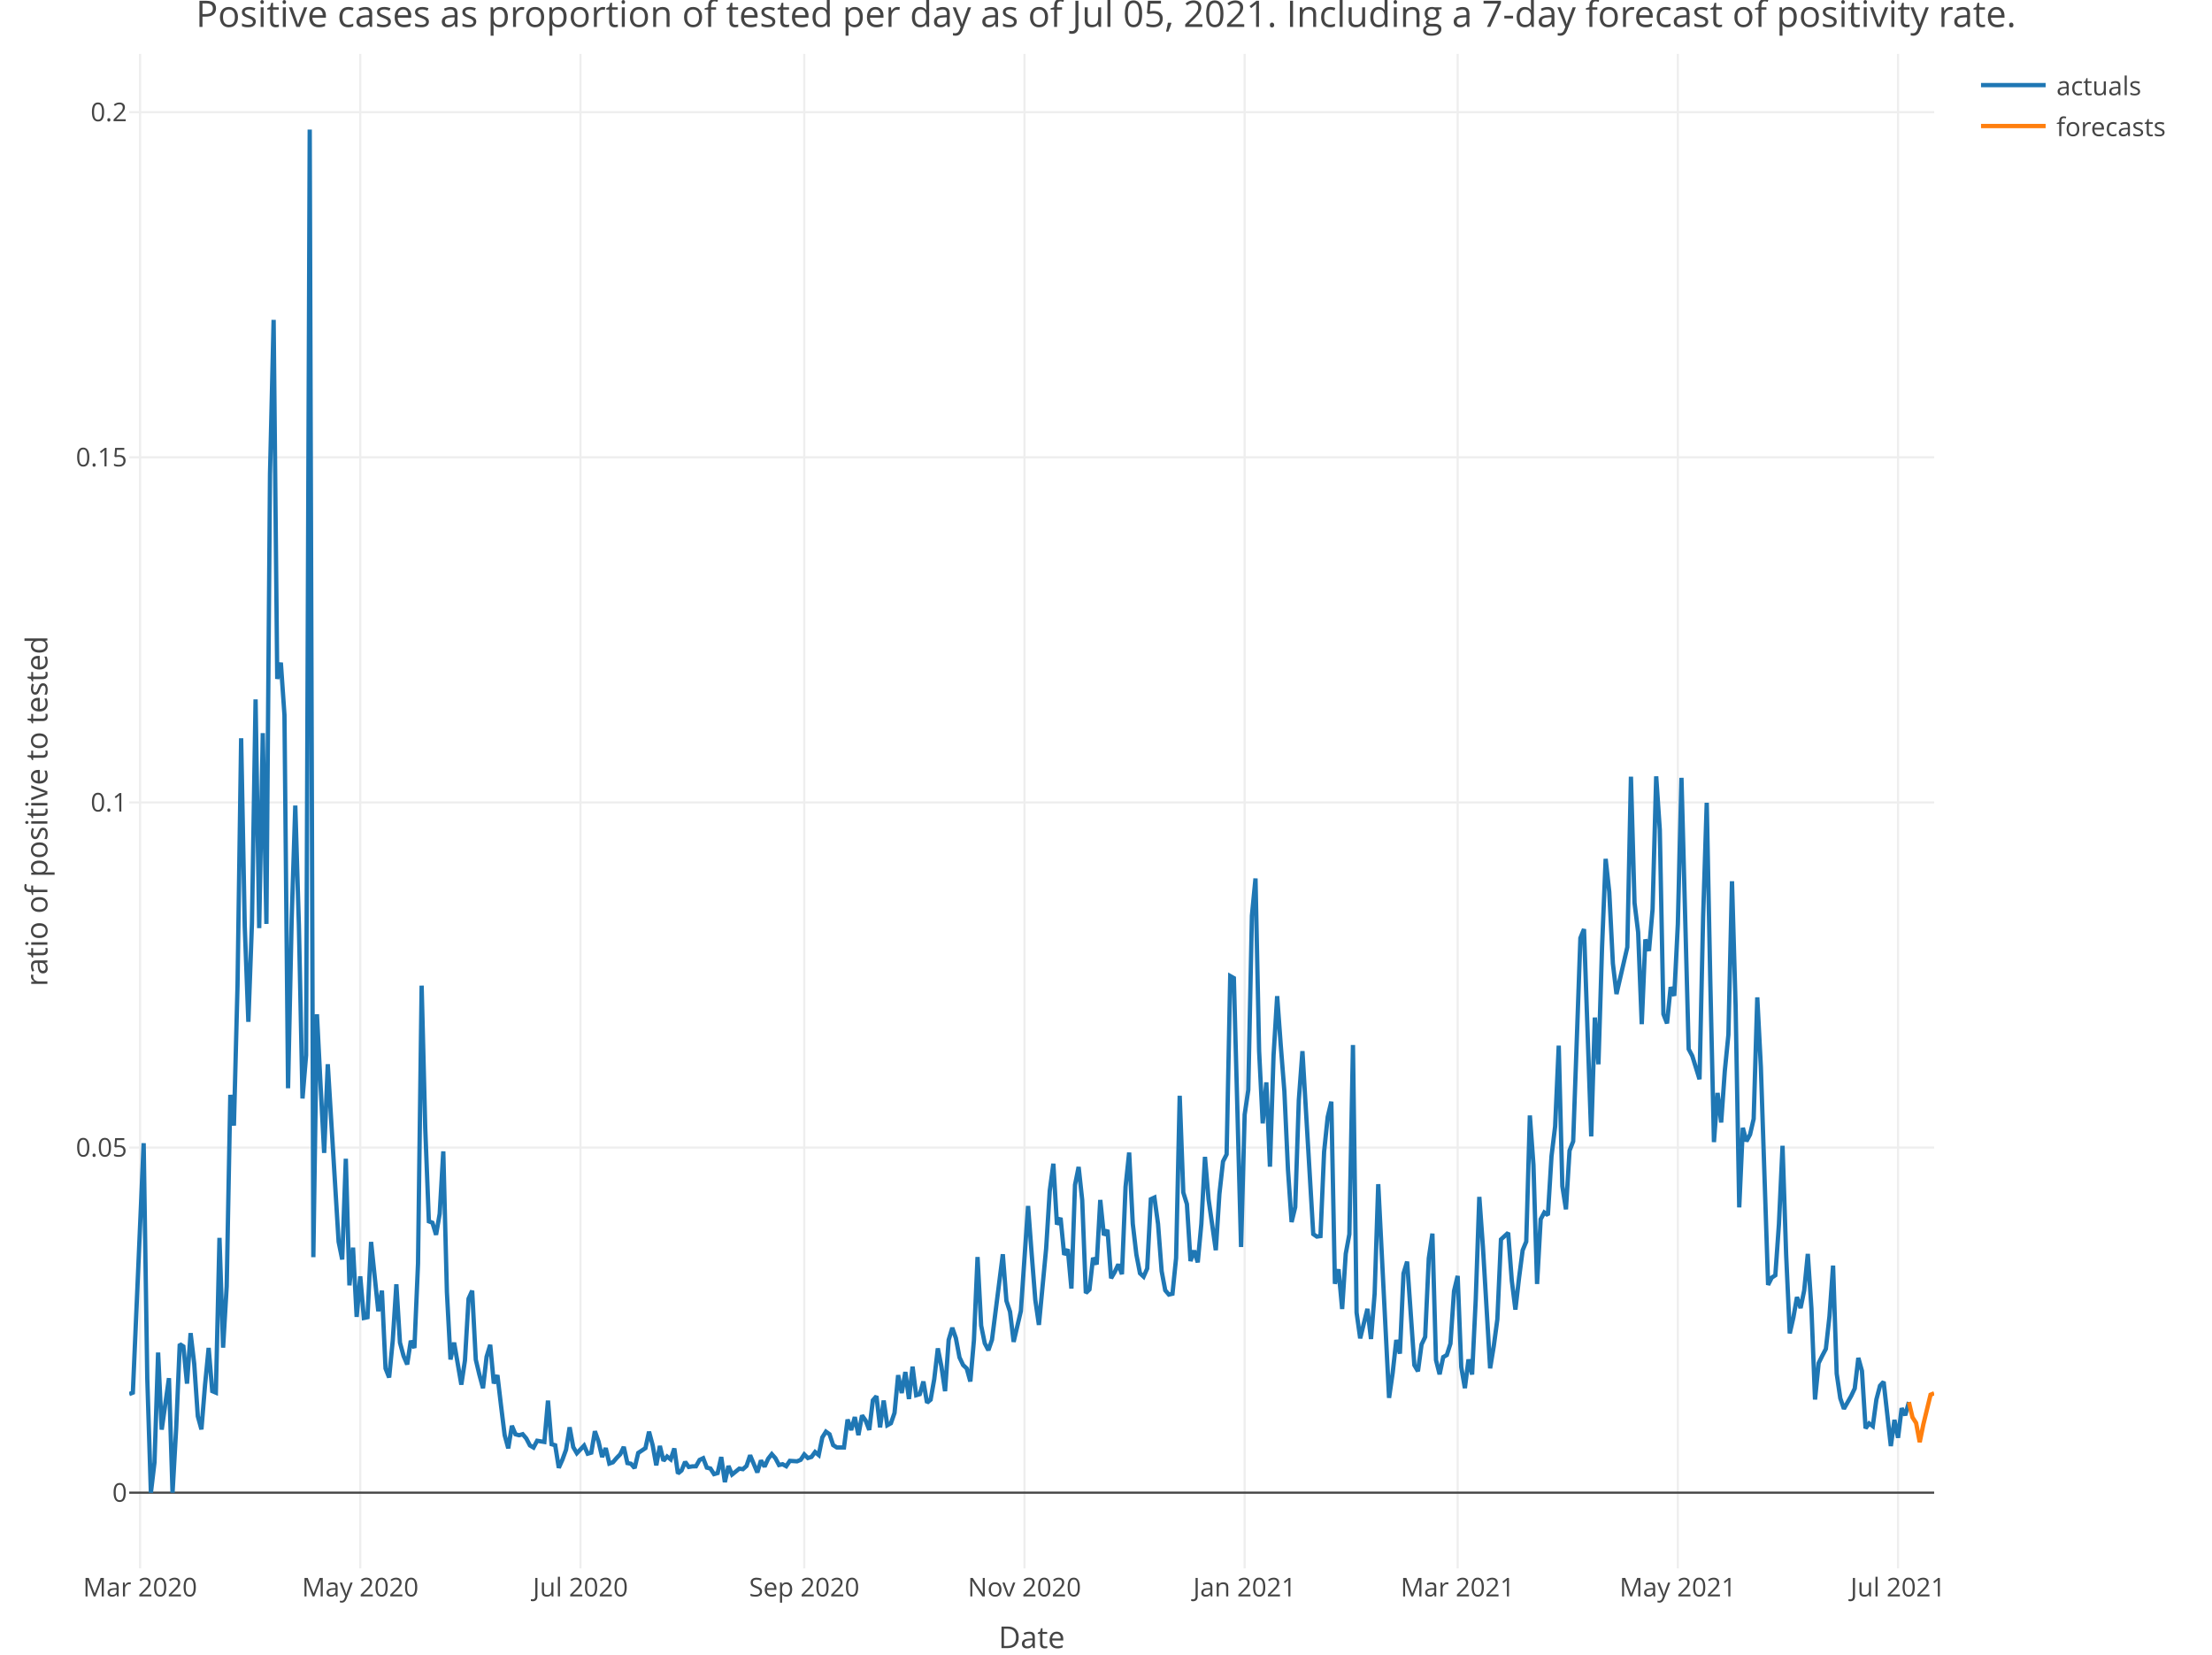
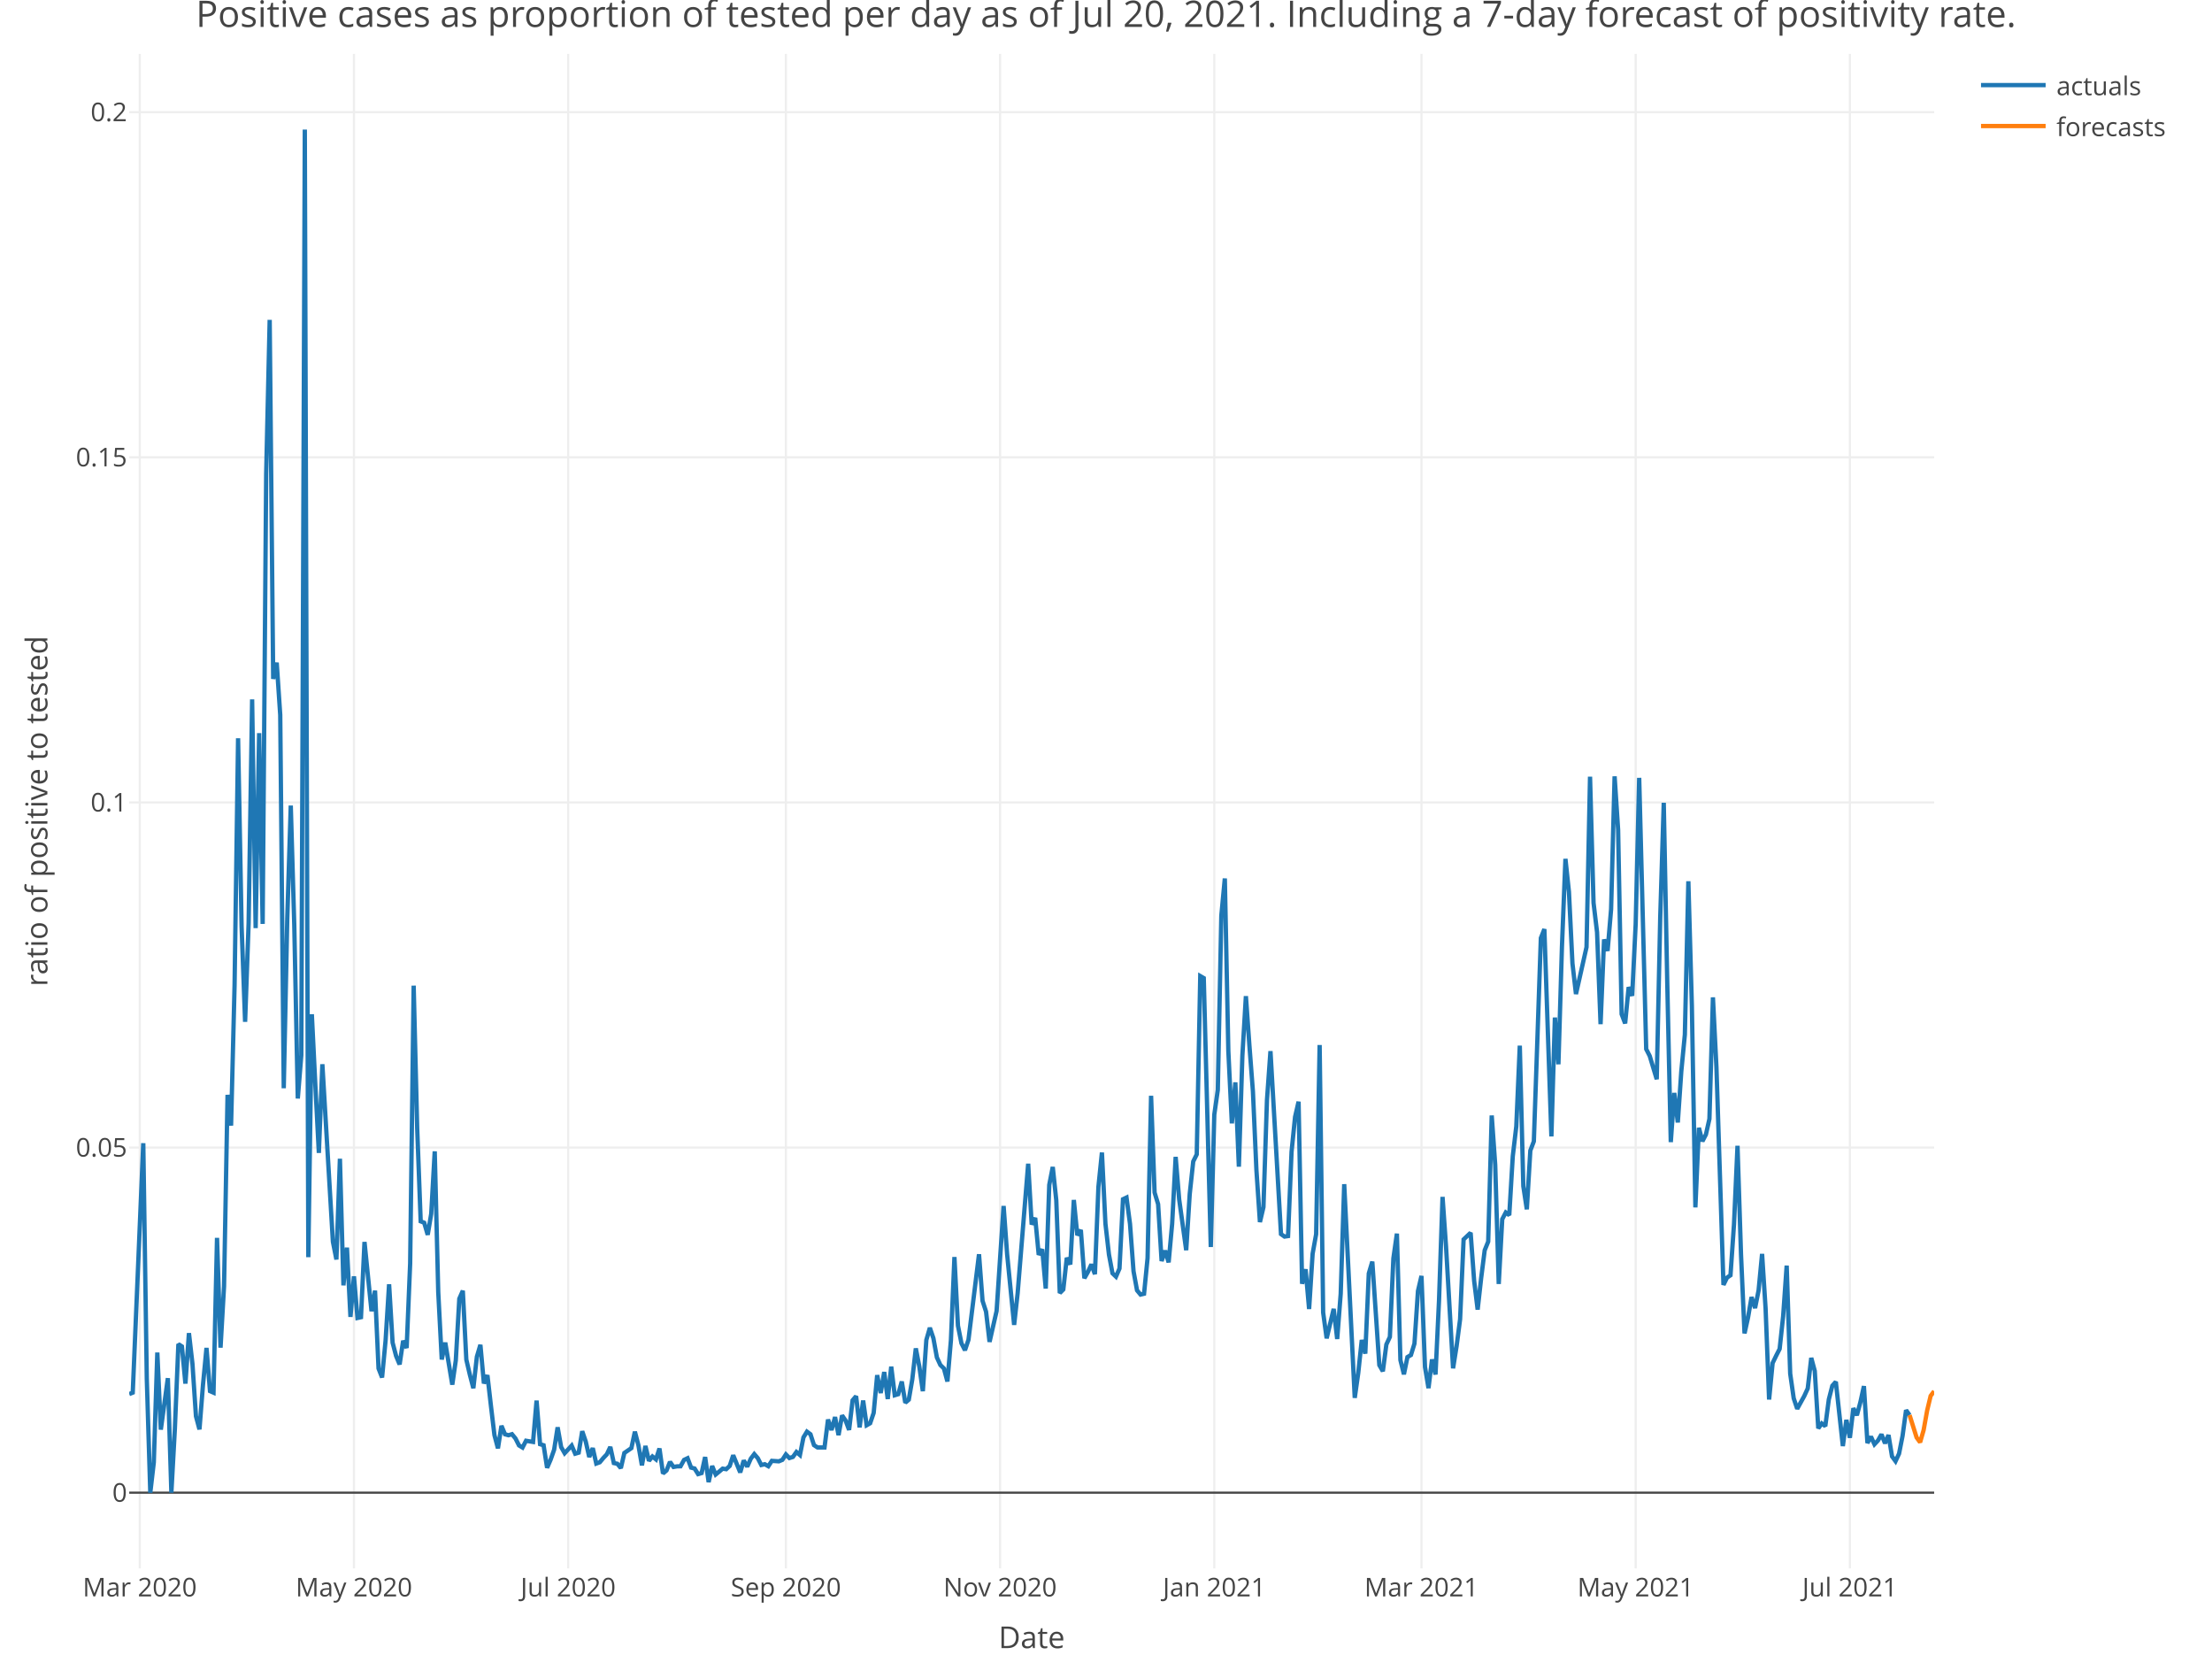
<svg xmlns="http://www.w3.org/2000/svg" class="main-svg" width="1027" height="768" style="" viewBox="0 0 1027 768">
  <rect x="0" y="0" width="1027" height="768" style="fill: rgb(255, 255, 255); fill-opacity: 1;" />
-   <defs id="defs-622857">
+   <defs id="defs-53ec3a">
    <g class="clips">
-       <clipPath id="clip622857xyplot" class="plotclip">
+       <clipPath id="clip53ec3axyplot" class="plotclip">
        <rect width="838" height="703" />
      </clipPath>
-       <clipPath class="axesclip" id="clip622857x">
+       <clipPath class="axesclip" id="clip53ec3ax">
        <rect x="60" y="0" width="838" height="768" />
      </clipPath>
-       <clipPath class="axesclip" id="clip622857y">
+       <clipPath class="axesclip" id="clip53ec3ay">
        <rect x="0" y="25" width="1027" height="703" />
      </clipPath>
-       <clipPath class="axesclip" id="clip622857xy">
+       <clipPath class="axesclip" id="clip53ec3axy">
        <rect x="60" y="25" width="838" height="703" />
      </clipPath>
    </g>
    <g class="gradients" />
  </defs>
  <g class="bglayer" />
  <g class="layer-below">
    <g class="imagelayer" />
    <g class="shapelayer" />
  </g>
  <g class="cartesianlayer">
    <g class="subplot xy">
      <g class="layer-subplot">
        <g class="shapelayer" />
        <g class="imagelayer" />
      </g>
      <g class="gridlayer">
        <g class="x">
-           <path class="xgrid crisp" transform="translate(65.03,0)" d="M0,25v703" style="stroke: rgb(238, 238, 238); stroke-opacity: 1; stroke-width: 1px;" />
-           <path class="xgrid crisp" transform="translate(167.26,0)" d="M0,25v703" style="stroke: rgb(238, 238, 238); stroke-opacity: 1; stroke-width: 1px;" />
-           <path class="xgrid crisp" transform="translate(269.5,0)" d="M0,25v703" style="stroke: rgb(238, 238, 238); stroke-opacity: 1; stroke-width: 1px;" />
-           <path class="xgrid crisp" transform="translate(373.41,0)" d="M0,25v703" style="stroke: rgb(238, 238, 238); stroke-opacity: 1; stroke-width: 1px;" />
-           <path class="xgrid crisp" transform="translate(475.65,0)" d="M0,25v703" style="stroke: rgb(238, 238, 238); stroke-opacity: 1; stroke-width: 1px;" />
-           <path class="xgrid crisp" transform="translate(577.88,0)" d="M0,25v703" style="stroke: rgb(238, 238, 238); stroke-opacity: 1; stroke-width: 1px;" />
-           <path class="xgrid crisp" transform="translate(676.77,0)" d="M0,25v703" style="stroke: rgb(238, 238, 238); stroke-opacity: 1; stroke-width: 1px;" />
-           <path class="xgrid crisp" transform="translate(779,0)" d="M0,25v703" style="stroke: rgb(238, 238, 238); stroke-opacity: 1; stroke-width: 1px;" />
-           <path class="xgrid crisp" transform="translate(881.24,0)" d="M0,25v703" style="stroke: rgb(238, 238, 238); stroke-opacity: 1; stroke-width: 1px;" />
+           <path class="xgrid crisp" transform="translate(64.89,0)" d="M0,25v703" style="stroke: rgb(238, 238, 238); stroke-opacity: 1; stroke-width: 1px;" />
+           <path class="xgrid crisp" transform="translate(164.34,0)" d="M0,25v703" style="stroke: rgb(238, 238, 238); stroke-opacity: 1; stroke-width: 1px;" />
+           <path class="xgrid crisp" transform="translate(263.79,0)" d="M0,25v703" style="stroke: rgb(238, 238, 238); stroke-opacity: 1; stroke-width: 1px;" />
+           <path class="xgrid crisp" transform="translate(364.88,0)" d="M0,25v703" style="stroke: rgb(238, 238, 238); stroke-opacity: 1; stroke-width: 1px;" />
+           <path class="xgrid crisp" transform="translate(464.33,0)" d="M0,25v703" style="stroke: rgb(238, 238, 238); stroke-opacity: 1; stroke-width: 1px;" />
+           <path class="xgrid crisp" transform="translate(563.78,0)" d="M0,25v703" style="stroke: rgb(238, 238, 238); stroke-opacity: 1; stroke-width: 1px;" />
+           <path class="xgrid crisp" transform="translate(659.97,0)" d="M0,25v703" style="stroke: rgb(238, 238, 238); stroke-opacity: 1; stroke-width: 1px;" />
+           <path class="xgrid crisp" transform="translate(759.42,0)" d="M0,25v703" style="stroke: rgb(238, 238, 238); stroke-opacity: 1; stroke-width: 1px;" />
+           <path class="xgrid crisp" transform="translate(858.87,0)" d="M0,25v703" style="stroke: rgb(238, 238, 238); stroke-opacity: 1; stroke-width: 1px;" />
        </g>
        <g class="y">
          <path class="ygrid crisp" transform="translate(0,532.65)" d="M60,0h838" style="stroke: rgb(238, 238, 238); stroke-opacity: 1; stroke-width: 1px;" />
          <path class="ygrid crisp" transform="translate(0,372.46)" d="M60,0h838" style="stroke: rgb(238, 238, 238); stroke-opacity: 1; stroke-width: 1px;" />
          <path class="ygrid crisp" transform="translate(0,212.26)" d="M60,0h838" style="stroke: rgb(238, 238, 238); stroke-opacity: 1; stroke-width: 1px;" />
          <path class="ygrid crisp" transform="translate(0,52.06)" d="M60,0h838" style="stroke: rgb(238, 238, 238); stroke-opacity: 1; stroke-width: 1px;" />
        </g>
      </g>
      <g class="zerolinelayer">
        <path class="yzl zl crisp" transform="translate(0,692.85)" d="M60,0h838" style="stroke: rgb(68, 68, 68); stroke-opacity: 1; stroke-width: 1px;" />
      </g>
      <path class="xlines-below" />
      <path class="ylines-below" />
      <g class="overlines-below" />
      <g class="xaxislayer-below" />
      <g class="yaxislayer-below" />
      <g class="overaxes-below" />
-       <g class="plot" transform="translate(60, 25)" clip-path="url('#clip622857xyplot')">
+       <g class="plot" transform="translate(60, 25)" clip-path="url('#clip53ec3axyplot')">
        <g class="scatterlayer mlayer">
-           <g class="trace scatter trace0a203d" style="stroke-miterlimit: 2; opacity: 1;">
+           <g class="trace scatter trace8a49ea" style="stroke-miterlimit: 2; opacity: 1;">
            <g class="fills" />
            <g class="errorbars" />
            <g class="lines">
-               <path class="js-line" d="M0,622.08L1.68,621.42L6.7,505.63L8.38,614.89L10.06,667.85L11.73,653.8L13.41,602.8L15.08,638.59L18.44,614.7L20.11,667.85L21.79,638.18L23.46,598.9L25.14,599.97L26.82,617.23L28.49,593.79L30.17,608L31.84,632.36L33.52,638.47L35.2,617.81L36.87,600.66L38.55,620.7L40.22,621.42L41.9,549.58L43.58,600.54L45.25,572.07L46.93,483.2L48.6,497.46L50.28,432.27L51.96,317.67L53.63,404.9L55.31,449.29L56.98,403.44L58.66,299.64L60.34,405.8L62.01,315.31L63.69,403.85L65.36,194.99L67.04,123.47L68.72,290.13L70.39,282.57L72.07,306.88L73.74,480.13L75.42,401.54L77.1,348.91L78.77,404.5L80.45,484.89L82.12,464.79L83.8,35.15L85.48,558.54L87.15,445.78L88.83,478.64L90.5,510.14L92.18,468.98L97.21,551.37L98.88,559.61L100.56,512.85L102.24,571.63L103.91,554.1L105.59,586.26L107.26,567.44L108.94,586.75L110.62,586.4L112.29,551.47L115.64,583.63L117.32,574.06L119,610.19L120.67,614.38L122.35,597.21L124.02,571.12L125.7,598.21L127.38,604.43L129.05,608.32L130.73,597.34L132.4,600.68L134.08,561.46L135.76,432.5L137.43,498.58L139.11,541.9L140.78,542.55L142.46,548.15L144.14,538.38L145.81,509.42L147.49,574.73L149.16,606.03L150.84,598.19L154.19,617.71L155.87,606.46L157.54,577.83L159.22,574.11L160.9,606.1L162.57,613.07L164.25,619.36L165.92,604.76L167.6,599.22L169.28,617.15L170.95,613.3L172.63,627.52L174.3,641.13L175.98,647.27L177.66,636.81L179.33,640.74L181.01,641.19L182.68,640.71L184.36,642.7L186.04,645.92L187.71,646.9L189.39,643.75L192.74,644.3L194.42,625.1L196.09,645.35L197.77,645.84L199.44,656.3L201.12,652.54L202.8,647.93L204.47,637.5L206.15,646.68L207.82,649.53L211.18,646L212.85,649.76L214.53,649.27L216.2,639.33L217.88,644.1L219.56,651.29L221.23,647.16L222.91,654.33L224.58,653.74L226.26,651.78L227.94,650.06L229.61,646.61L231.29,654.1L232.96,654.43L234.64,656.44L236.32,649.41L239.67,647.17L241.34,639.54L243.02,645.81L244.7,655.16L246.37,646.16L248.05,653.06L249.72,651.06L251.4,652.39L253.08,647.33L254.75,658.93L256.43,657.55L258.1,653.55L259.78,655.91L261.46,655.64L263.13,655.6L264.81,652.64L266.48,651.86L268.16,656.22L269.84,656.63L271.51,659.23L273.19,658.74L274.86,651.31L276.54,662.95L278.22,655.46L279.89,659.41L281.57,658.07L283.24,656.69L284.92,656.95L286.6,655.44L288.27,650.49L291.62,658.45L293.3,652.9L294.98,655.77L296.65,652.09L298.33,649.95L300,651.84L301.68,655.01L303.36,654.64L305.03,655.57L306.71,653.08L310.06,653.3L311.74,652.61L313.41,650.1L315.09,651.77L316.76,651.26L318.44,648.97L320.12,650.37L321.79,642.19L323.47,639.53L325.14,640.73L326.82,645.77L328.5,646.85L331.85,646.86L333.52,633.9L335.2,638.78L336.88,632.76L338.55,641.13L340.23,631.99L341.9,634.36L343.58,638.71L345.26,624.97L346.93,623.07L348.61,637.56L350.28,625.07L351.96,636.55L353.64,635.62L355.31,630.84L356.99,613.3L358.66,621.6L360.34,611.84L362.02,624.37L363.69,609.35L365.37,622.62L367.04,622.13L368.72,616.26L370.4,626.08L372.07,624.69L373.75,615.19L375.42,600.87L377.1,609.34L378.78,620.74L380.45,596.96L382.13,591.32L383.8,596.12L385.48,605.07L387.16,608.61L388.83,610.18L390.51,616.24L392.18,597.06L393.86,558.47L395.54,590.32L397.21,598.51L398.89,601.72L400.56,596.88L405.59,557.19L407.27,578.81L408.94,583.84L410.62,597.85L413.97,583.55L415.65,559.02L417.32,534.77L419,557.15L420.68,578.42L422.35,589.98L425.7,554.62L427.38,527.74L429.06,515.16L430.73,543.38L432.41,540.29L434.08,557.44L435.76,554.88L437.44,573.11L439.11,525L440.79,516.66L442.46,532.08L444.14,575.19L445.82,573.54L447.49,558.83L449.17,561.9L450.84,531.98L452.52,548.35L454.2,545.91L455.87,568.32L457.55,565.44L459.22,561.88L460.9,566.43L462.58,525.89L464.25,509.97L465.93,543.03L467.6,557.32L469.28,566.01L470.96,567.58L472.63,563.81L474.31,531.65L475.98,530.86L477.66,543.11L479.34,565.06L481.01,573.94L482.69,575.9L484.36,575.51L486.04,558.98L487.72,483.63L489.39,528.53L491.07,533.92L492.74,560.34L494.42,555.49L496.1,560.95L497.77,543.05L499.45,511.99L501.12,531.69L504.48,555.31L506.15,529.24L507.83,514.11L509.5,510.83L511.18,428.06L512.86,429L516.21,553.82L517.88,492.37L519.56,480.92L521.24,400.04L522.91,382.75L524.59,462.85L526.26,496.43L527.94,477.4L529.62,516.53L531.29,464.99L532.97,437.37L534.64,460.25L536.32,481.58L538,518.12L539.67,542.24L541.35,535.31L543.02,485.67L544.7,462.9L549.73,547.82L551.4,548.98L553.08,548.74L554.76,509.64L556.43,493.44L558.11,486.36L559.78,570.9L561.46,564.15L563.14,582.6L564.81,556.94L566.49,547.88L568.16,460.05L569.84,584.25L571.52,596.21L574.87,582.53L576.54,596.52L578.22,575.5L579.9,524.65L584.92,623.85L586.6,612.26L588.28,596.97L589.95,603.31L591.63,566.1L593.3,560.6L596.66,608.64L598.33,611.49L600.01,599.06L601.68,595.56L603.36,559.07L605.04,547.61L606.71,606.29L608.39,612.9L610.06,604.92L611.74,603.95L613.42,598.67L615.09,574.24L616.77,567.25L618.44,609.51L620.12,619.33L621.8,606L623.47,613L625.15,578.51L626.82,530.56L628.5,553.71L631.85,610.13L633.53,599.86L635.2,587.36L636.88,550.3L640.23,547.22L641.91,569.5L643.58,582.88L645.26,568.25L646.94,555.34L648.61,551.3L650.29,492.76L651.96,515.7L653.64,570.98L655.32,540.92L656.99,537.8L658.67,539.02L660.34,511.69L662.02,497.87L663.7,460.36L665.37,525.56L667.05,536.33L668.72,509.07L670.4,504.77L672.08,457.78L673.75,410.4L675.43,406.27L678.78,502.5L680.46,447.31L682.13,469.01L683.81,414.62L685.48,373.65L687.16,389L688.84,422.22L690.51,436.4L695.54,414.64L697.22,335.52L698.89,394.07L700.57,407.72L702.24,450.38L703.92,411.05L705.6,416.38L707.27,397.02L708.95,335.35L710.62,360.18L712.3,445.72L713.98,450.03L715.65,433.2L717.33,437.22L719,403.9L720.68,336.05L724.03,461.96L725.71,465.14L729.06,475.95L730.74,400.49L732.41,347.63L734.09,431.56L735.76,505.13L737.44,482.29L739.12,496.01L740.79,472.22L742.47,455.27L744.14,384.05L745.82,441.9L747.5,535.43L749.17,498.5L750.85,504.74L752.52,501.61L754.2,494.35L755.88,437.94L757.55,470.37L760.9,571.4L762.58,568.05L764.26,566.94L765.93,543.26L767.61,506.83L769.28,557.32L770.96,593.92L772.64,586.53L774.31,577.07L775.99,582.16L777.66,574L779.34,557.02L781.02,582.37L782.69,624.61L784.37,607.7L786.04,604.32L787.72,601.11L789.4,585.94L791.07,562.45L792.75,612.59L794.42,624.03L796.1,628.92L799.45,623.01L801.13,619.48L802.8,605.29L804.48,611.35L806.16,637.99L807.83,635.72L809.51,636.97L811.18,624.59L812.86,618.21L814.54,616.38L817.89,646.22L819.56,634.06L821.24,642.38L822.92,628.64L824.59,631.91L826.27,625.79" style="vector-effect: non-scaling-stroke; fill: none; stroke: rgb(31, 119, 180); stroke-opacity: 1; stroke-width: 2px; opacity: 1;" />
+               <path class="js-line" d="M0,622.08L1.63,621.42L6.52,505.63L8.15,614.89L9.78,667.85L11.41,653.8L13.04,602.8L14.67,638.59L17.93,614.7L19.56,667.85L21.19,638.18L22.82,598.9L24.46,599.97L26.09,617.23L27.72,593.79L29.35,608L30.98,632.36L32.61,638.47L34.24,617.81L35.87,600.66L37.5,620.7L39.13,621.42L40.76,549.58L42.39,600.54L44.02,572.07L45.65,483.2L47.28,497.46L48.91,432.27L50.54,317.67L52.17,404.9L53.8,449.29L55.43,403.44L57.06,299.64L58.69,405.8L60.32,315.31L61.95,403.85L63.58,194.99L65.21,123.47L66.84,290.13L68.47,282.57L70.11,306.88L71.74,480.13L73.37,401.54L75,348.91L76.63,404.5L78.26,484.89L79.89,464.79L81.52,35.15L83.15,558.54L84.78,445.78L86.41,478.64L88.04,510.14L89.67,468.98L94.56,551.37L96.19,559.61L97.82,512.85L99.45,571.63L101.08,554.1L102.71,586.26L104.34,567.44L105.97,586.75L107.6,586.4L109.23,551.47L112.49,583.63L114.12,574.06L115.75,610.19L117.39,614.38L119.02,597.21L120.65,571.12L122.28,598.21L123.91,604.43L125.54,608.32L127.17,597.34L128.8,600.68L130.43,561.46L132.06,432.5L133.69,498.58L135.32,541.9L136.95,542.55L138.58,548.15L140.21,538.38L141.84,509.42L143.47,574.73L145.1,606.03L146.73,598.19L149.99,617.71L151.62,606.46L153.25,577.83L154.88,574.11L156.51,606.1L158.14,613.07L159.77,619.36L161.4,604.76L163.04,599.22L164.67,617.15L166.3,613.3L167.93,627.52L169.56,641.13L171.19,647.27L172.82,636.81L174.45,640.74L176.08,641.19L177.71,640.71L179.34,642.7L180.97,645.92L182.6,646.9L184.23,643.75L187.49,644.3L189.12,625.1L190.75,645.35L192.38,645.84L194.01,656.3L195.64,652.54L197.27,647.93L198.9,637.5L200.53,646.68L202.16,649.53L205.42,646L207.05,649.76L208.68,649.27L210.32,639.33L211.95,644.1L213.58,651.29L215.21,647.16L216.84,654.33L218.47,653.74L220.1,651.78L221.73,650.06L223.36,646.61L224.99,654.1L226.62,654.43L228.25,656.44L229.88,649.41L233.14,647.17L234.77,639.54L236.4,645.81L238.03,655.16L239.66,646.16L241.29,653.06L242.92,651.06L244.55,652.39L246.18,647.33L247.81,658.93L249.44,657.55L251.07,653.55L252.7,655.91L254.33,655.64L255.96,655.6L257.6,652.64L259.23,651.86L260.86,656.22L262.49,656.63L264.12,659.23L265.75,658.74L267.38,651.31L269.01,662.95L270.64,655.46L272.27,659.41L273.9,658.07L275.53,656.69L277.16,656.95L278.79,655.44L280.42,650.49L283.68,658.45L285.31,652.9L286.94,655.77L288.57,652.09L290.2,649.95L291.83,651.84L293.46,655.01L295.09,654.64L296.72,655.57L298.35,653.08L301.61,653.3L303.25,652.61L304.88,650.1L306.51,651.77L308.14,651.26L309.77,648.97L311.4,650.37L313.03,642.19L314.66,639.53L316.29,640.73L317.92,645.77L319.55,646.85L322.81,646.86L324.44,633.9L326.07,638.78L327.7,632.76L329.33,641.13L330.96,631.99L332.59,634.36L334.22,638.71L335.85,624.97L337.48,623.07L339.11,637.56L340.74,625.07L342.37,636.55L344,635.62L345.63,630.84L347.26,613.3L348.89,621.6L350.53,611.84L352.16,624.37L353.79,609.35L355.42,622.62L357.05,622.13L358.68,616.26L360.31,626.08L361.94,624.69L363.57,615.19L365.2,600.87L366.83,609.34L368.46,620.74L370.09,596.96L371.72,591.32L373.35,596.12L374.98,605.07L376.61,608.61L378.24,610.18L379.87,616.24L381.5,597.06L383.13,558.47L384.76,590.32L386.39,598.51L388.02,601.72L389.65,596.88L394.54,557.19L396.18,578.81L397.81,583.84L399.44,597.85L402.7,583.55L404.33,559.02L405.96,534.77L407.59,557.15L410.85,589.98L412.48,575.25L417.37,515.16L419,543.38L420.63,540.29L422.26,557.44L423.89,554.88L425.52,573.11L427.15,525L428.78,516.66L430.41,532.08L432.04,575.19L433.67,573.54L435.3,558.83L436.93,561.9L438.56,531.98L440.19,548.35L441.82,545.91L443.46,568.32L445.09,565.44L446.72,561.88L448.35,566.43L449.98,525.89L451.61,509.97L453.24,543.03L454.87,557.32L456.5,566.01L458.13,567.58L459.76,563.81L461.39,531.65L463.02,530.86L464.65,543.11L466.28,565.06L467.91,573.94L469.54,575.9L471.17,575.51L472.8,558.98L474.43,483.63L476.06,528.53L477.69,533.92L479.32,560.34L480.95,555.49L482.58,560.95L484.21,543.05L485.84,511.99L487.47,531.69L490.74,555.31L492.37,529.24L494,514.11L495.63,510.83L497.26,428.06L498.89,429L502.15,553.82L503.78,492.37L505.41,480.92L507.04,400.04L508.67,382.75L510.3,462.85L511.93,496.43L513.56,477.4L515.19,516.53L516.82,464.99L518.45,437.37L520.08,460.25L521.71,481.58L523.34,518.12L524.97,542.24L526.6,535.31L528.23,485.67L529.86,462.9L534.75,547.82L536.39,548.98L538.02,548.74L539.65,509.64L541.28,493.44L542.91,486.36L544.54,570.9L546.17,564.15L547.8,582.6L549.43,556.94L551.06,547.88L552.69,460.05L554.32,584.25L555.95,596.21L559.21,582.53L560.84,596.52L562.47,575.5L564.1,524.65L568.99,623.85L570.62,612.26L572.25,596.97L573.88,603.31L575.51,566.1L577.14,560.6L580.4,608.64L582.04,611.49L583.67,599.06L585.3,595.56L586.93,559.07L588.56,547.61L590.19,606.29L591.82,612.9L593.45,604.92L595.08,603.95L596.71,598.67L598.34,574.24L599.97,567.25L601.6,609.51L603.23,619.33L604.86,606L606.49,613L608.12,578.51L609.75,530.56L611.38,553.71L614.64,610.13L616.27,599.86L617.9,587.36L619.53,550.3L622.79,547.22L624.42,569.5L626.05,582.88L627.68,568.25L629.32,555.34L630.95,551.3L632.58,492.76L634.21,515.7L635.84,570.98L637.47,540.92L639.1,537.8L640.73,539.02L642.36,511.69L643.99,497.87L645.62,460.36L647.25,525.56L648.88,536.33L650.51,509.07L652.14,504.77L653.77,457.78L655.4,410.4L657.03,406.27L660.29,502.5L661.92,447.31L663.55,469.01L665.18,414.62L666.81,373.65L668.44,389L670.07,422.22L671.7,436.4L676.6,414.64L678.23,335.52L679.86,394.07L681.49,407.72L683.12,450.38L684.75,411.05L686.38,416.38L688.01,397.02L689.64,335.35L691.27,360.18L692.9,445.72L694.53,450.03L696.16,433.2L697.79,437.22L699.42,403.9L701.05,336.05L704.31,461.96L705.94,465.14L709.2,475.95L710.83,400.49L712.46,347.63L714.09,431.56L715.72,505.13L717.35,482.29L718.98,496.01L720.61,472.22L722.25,455.27L723.88,384.05L725.51,441.9L727.14,535.43L728.77,498.5L730.4,504.74L732.03,501.61L733.66,494.35L735.29,437.94L736.92,470.37L740.18,571.4L741.81,568.05L743.44,566.94L745.07,543.26L746.7,506.83L748.33,557.32L749.96,593.92L751.59,586.53L753.22,577.07L754.85,582.16L756.48,574L758.11,557.02L759.74,582.37L761.37,624.61L763,607.7L764.63,604.32L766.26,601.11L767.89,585.94L769.53,562.45L771.16,612.59L772.79,624.03L774.42,628.92L777.68,623.01L779.31,619.48L780.94,605.29L782.57,611.35L784.2,637.99L785.83,635.72L787.46,636.97L789.09,624.59L790.72,618.21L792.35,616.38L795.61,646.22L797.24,634.06L798.87,642.38L800.5,628.64L802.13,631.91L803.76,625.79L805.39,618.39L807.02,644.81L808.65,641.83L810.28,645.39L811.91,643.65L813.54,640.79L815.18,644.93L816.81,641.1L818.44,651L820.07,653.23L821.7,649.74L823.33,641.49L824.96,629.55L826.59,631.84" style="vector-effect: non-scaling-stroke; fill: none; stroke: rgb(31, 119, 180); stroke-opacity: 1; stroke-width: 2px; opacity: 1;" />
            </g>
            <g class="points" />
            <g class="text" />
          </g>
-           <g class="trace scatter tracedaf04f" style="stroke-miterlimit: 2; opacity: 1;">
+           <g class="trace scatter tracea17667" style="stroke-miterlimit: 2; opacity: 1;">
            <g class="fills" />
            <g class="errorbars" />
            <g class="lines">
-               <path class="js-line" d="M826.27,625.79L827.94,632.88L829.62,635.5L831.3,644.4L832.97,636.22L836.32,622.39L838,621.7" style="vector-effect: non-scaling-stroke; fill: none; stroke: rgb(255, 127, 14); stroke-opacity: 1; stroke-width: 2px; opacity: 1;" />
+               <path class="js-line" d="M826.59,631.84L829.85,642.23L831.48,644.47L833.11,638.82L834.74,629.73L836.37,622.92L838,620.74" style="vector-effect: non-scaling-stroke; fill: none; stroke: rgb(255, 127, 14); stroke-opacity: 1; stroke-width: 2px; opacity: 1;" />
            </g>
            <g class="points" />
            <g class="text" />
          </g>
        </g>
      </g>
      <g class="overplot" />
      <path class="xlines-above crisp" style="fill: none;" d="M0,0" />
      <path class="ylines-above crisp" style="fill: none;" d="M0,0" />
      <g class="overlines-above" />
      <g class="xaxislayer-above">
        <g class="xtick">
-           <text text-anchor="middle" x="0" y="741" transform="translate(65.03,0)" style="font-family: 'Open Sans', verdana, arial, sans-serif; font-size: 12px; fill: rgb(68, 68, 68); fill-opacity: 1; white-space: pre;">Mar 2020</text>
+           <text text-anchor="middle" x="0" y="741" transform="translate(64.89,0)" style="font-family: 'Open Sans', verdana, arial, sans-serif; font-size: 12px; fill: rgb(68, 68, 68); fill-opacity: 1; white-space: pre;">Mar 2020</text>
        </g>
        <g class="xtick">
-           <text text-anchor="middle" x="0" y="741" transform="translate(167.26,0)" style="font-family: 'Open Sans', verdana, arial, sans-serif; font-size: 12px; fill: rgb(68, 68, 68); fill-opacity: 1; white-space: pre;">May 2020</text>
+           <text text-anchor="middle" x="0" y="741" transform="translate(164.34,0)" style="font-family: 'Open Sans', verdana, arial, sans-serif; font-size: 12px; fill: rgb(68, 68, 68); fill-opacity: 1; white-space: pre;">May 2020</text>
        </g>
        <g class="xtick">
-           <text text-anchor="middle" x="0" y="741" transform="translate(269.5,0)" style="font-family: 'Open Sans', verdana, arial, sans-serif; font-size: 12px; fill: rgb(68, 68, 68); fill-opacity: 1; white-space: pre;">Jul 2020</text>
+           <text text-anchor="middle" x="0" y="741" transform="translate(263.79,0)" style="font-family: 'Open Sans', verdana, arial, sans-serif; font-size: 12px; fill: rgb(68, 68, 68); fill-opacity: 1; white-space: pre;">Jul 2020</text>
        </g>
        <g class="xtick">
-           <text text-anchor="middle" x="0" y="741" transform="translate(373.41,0)" style="font-family: 'Open Sans', verdana, arial, sans-serif; font-size: 12px; fill: rgb(68, 68, 68); fill-opacity: 1; white-space: pre;">Sep 2020</text>
+           <text text-anchor="middle" x="0" y="741" transform="translate(364.88,0)" style="font-family: 'Open Sans', verdana, arial, sans-serif; font-size: 12px; fill: rgb(68, 68, 68); fill-opacity: 1; white-space: pre;">Sep 2020</text>
        </g>
        <g class="xtick">
-           <text text-anchor="middle" x="0" y="741" transform="translate(475.65,0)" style="font-family: 'Open Sans', verdana, arial, sans-serif; font-size: 12px; fill: rgb(68, 68, 68); fill-opacity: 1; white-space: pre;">Nov 2020</text>
+           <text text-anchor="middle" x="0" y="741" transform="translate(464.33,0)" style="font-family: 'Open Sans', verdana, arial, sans-serif; font-size: 12px; fill: rgb(68, 68, 68); fill-opacity: 1; white-space: pre;">Nov 2020</text>
        </g>
        <g class="xtick">
-           <text text-anchor="middle" x="0" y="741" transform="translate(577.88,0)" style="font-family: 'Open Sans', verdana, arial, sans-serif; font-size: 12px; fill: rgb(68, 68, 68); fill-opacity: 1; white-space: pre;">Jan 2021</text>
+           <text text-anchor="middle" x="0" y="741" transform="translate(563.78,0)" style="font-family: 'Open Sans', verdana, arial, sans-serif; font-size: 12px; fill: rgb(68, 68, 68); fill-opacity: 1; white-space: pre;">Jan 2021</text>
        </g>
        <g class="xtick">
-           <text text-anchor="middle" x="0" y="741" transform="translate(676.77,0)" style="font-family: 'Open Sans', verdana, arial, sans-serif; font-size: 12px; fill: rgb(68, 68, 68); fill-opacity: 1; white-space: pre;">Mar 2021</text>
+           <text text-anchor="middle" x="0" y="741" transform="translate(659.97,0)" style="font-family: 'Open Sans', verdana, arial, sans-serif; font-size: 12px; fill: rgb(68, 68, 68); fill-opacity: 1; white-space: pre;">Mar 2021</text>
        </g>
        <g class="xtick">
-           <text text-anchor="middle" x="0" y="741" transform="translate(779,0)" style="font-family: 'Open Sans', verdana, arial, sans-serif; font-size: 12px; fill: rgb(68, 68, 68); fill-opacity: 1; white-space: pre;">May 2021</text>
+           <text text-anchor="middle" x="0" y="741" transform="translate(759.42,0)" style="font-family: 'Open Sans', verdana, arial, sans-serif; font-size: 12px; fill: rgb(68, 68, 68); fill-opacity: 1; white-space: pre;">May 2021</text>
        </g>
        <g class="xtick">
-           <text text-anchor="middle" x="0" y="741" transform="translate(881.24,0)" style="font-family: 'Open Sans', verdana, arial, sans-serif; font-size: 12px; fill: rgb(68, 68, 68); fill-opacity: 1; white-space: pre;">Jul 2021</text>
+           <text text-anchor="middle" x="0" y="741" transform="translate(858.87,0)" style="font-family: 'Open Sans', verdana, arial, sans-serif; font-size: 12px; fill: rgb(68, 68, 68); fill-opacity: 1; white-space: pre;">Jul 2021</text>
        </g>
      </g>
      <g class="yaxislayer-above">
        <g class="ytick">
          <text text-anchor="end" x="59" y="4.2" transform="translate(0,692.85)" style="font-family: 'Open Sans', verdana, arial, sans-serif; font-size: 12px; fill: rgb(68, 68, 68); fill-opacity: 1; white-space: pre;">0</text>
        </g>
        <g class="ytick">
          <text text-anchor="end" x="59" y="4.2" transform="translate(0,532.65)" style="font-family: 'Open Sans', verdana, arial, sans-serif; font-size: 12px; fill: rgb(68, 68, 68); fill-opacity: 1; white-space: pre;">0.05</text>
        </g>
        <g class="ytick">
          <text text-anchor="end" x="59" y="4.2" transform="translate(0,372.46)" style="font-family: 'Open Sans', verdana, arial, sans-serif; font-size: 12px; fill: rgb(68, 68, 68); fill-opacity: 1; white-space: pre;">0.1</text>
        </g>
        <g class="ytick">
          <text text-anchor="end" x="59" y="4.2" transform="translate(0,212.26)" style="font-family: 'Open Sans', verdana, arial, sans-serif; font-size: 12px; fill: rgb(68, 68, 68); fill-opacity: 1; white-space: pre;">0.15</text>
        </g>
        <g class="ytick">
          <text text-anchor="end" x="59" y="4.2" transform="translate(0,52.06)" style="font-family: 'Open Sans', verdana, arial, sans-serif; font-size: 12px; fill: rgb(68, 68, 68); fill-opacity: 1; white-space: pre;">0.2</text>
        </g>
      </g>
      <g class="overaxes-above" />
    </g>
  </g>
  <g class="polarlayer" />
  <g class="ternarylayer" />
  <g class="geolayer" />
  <g class="funnelarealayer" />
  <g class="pielayer" />
  <g class="treemaplayer" />
  <g class="sunburstlayer" />
  <g class="glimages" />
-   <defs id="topdefs-622857">
+   <defs id="topdefs-53ec3a">
    <g class="clips" />
-     <clipPath id="legend622857">
+     <clipPath id="legend53ec3a">
      <rect width="102" height="48" x="0" y="0" />
    </clipPath>
  </defs>
  <g class="layer-above">
    <g class="imagelayer" />
    <g class="shapelayer" />
  </g>
  <g class="infolayer">
    <g class="legend" pointer-events="all" transform="translate(914.76, 25)">
      <rect class="bg" shape-rendering="crispEdges" style="stroke: rgb(68, 68, 68); stroke-opacity: 1; fill: rgb(255, 255, 255); fill-opacity: 1; stroke-width: 0px;" width="102" height="48" x="0" y="0" />
-       <g class="scrollbox" transform="translate(0, 0)" clip-path="url('#legend622857')">
+       <g class="scrollbox" transform="translate(0, 0)" clip-path="url('#legend53ec3a')">
        <g class="groups">
          <g class="traces" style="opacity: 1;" transform="translate(0, 14.5)">
            <text class="legendtext" text-anchor="start" x="40" y="4.68" style="font-family: 'Open Sans', verdana, arial, sans-serif; font-size: 12px; fill: rgb(68, 68, 68); fill-opacity: 1; white-space: pre;">actuals</text>
            <g class="layers" style="opacity: 1;">
              <g class="legendfill" />
              <g class="legendlines">
                <path class="js-line" d="M5,0h30" style="fill: none; stroke: rgb(31, 119, 180); stroke-opacity: 1; stroke-width: 2px;" />
              </g>
              <g class="legendsymbols">
                <g class="legendpoints" />
              </g>
            </g>
            <rect class="legendtoggle" x="0" y="-9.5" width="96.219" height="19" style="fill: rgb(0, 0, 0); fill-opacity: 0;" />
          </g>
          <g class="traces" style="opacity: 1;" transform="translate(0, 33.5)">
            <text class="legendtext" text-anchor="start" x="40" y="4.68" style="font-family: 'Open Sans', verdana, arial, sans-serif; font-size: 12px; fill: rgb(68, 68, 68); fill-opacity: 1; white-space: pre;">forecasts</text>
            <g class="layers" style="opacity: 1;">
              <g class="legendfill" />
              <g class="legendlines">
                <path class="js-line" d="M5,0h30" style="fill: none; stroke: rgb(255, 127, 14); stroke-opacity: 1; stroke-width: 2px;" />
              </g>
              <g class="legendsymbols">
                <g class="legendpoints" />
              </g>
            </g>
            <rect class="legendtoggle" x="0" y="-9.5" width="96.219" height="19" style="fill: rgb(0, 0, 0); fill-opacity: 0;" />
          </g>
        </g>
      </g>
      <rect class="scrollbar" rx="20" ry="3" width="0" height="0" style="fill: rgb(128, 139, 164); fill-opacity: 1;" x="0" y="0" />
    </g>
    <g class="g-gtitle">
-       <text class="gtitle" x="513.5" y="12.5" text-anchor="middle" dy="0em" style="font-family: 'Open Sans', verdana, arial, sans-serif; font-size: 17px; fill: rgb(68, 68, 68); opacity: 1; font-weight: normal; white-space: pre;">Positive cases as proportion of tested per day as of Jul 05, 2021. Including a 7-day forecast of positivity rate.</text>
+       <text class="gtitle" x="513.5" y="12.5" text-anchor="middle" dy="0em" style="font-family: 'Open Sans', verdana, arial, sans-serif; font-size: 17px; fill: rgb(68, 68, 68); opacity: 1; font-weight: normal; white-space: pre;">Positive cases as proportion of tested per day as of Jul 20, 2021. Including a 7-day forecast of positivity rate.</text>
    </g>
    <g class="g-xtitle" transform="translate(0,-15)">
      <text class="xtitle" x="479" y="780" text-anchor="middle" style="font-family: 'Open Sans', verdana, arial, sans-serif; font-size: 14px; fill: rgb(68, 68, 68); opacity: 1; font-weight: normal; white-space: pre;">Date</text>
    </g>
    <g class="g-ytitle">
      <text class="ytitle" transform="rotate(-90,22,376.5)" x="22" y="376.5" text-anchor="middle" style="font-family: 'Open Sans', verdana, arial, sans-serif; font-size: 14px; fill: rgb(68, 68, 68); opacity: 1; font-weight: normal; white-space: pre;">ratio of positive to tested</text>
    </g>
  </g>
</svg>
